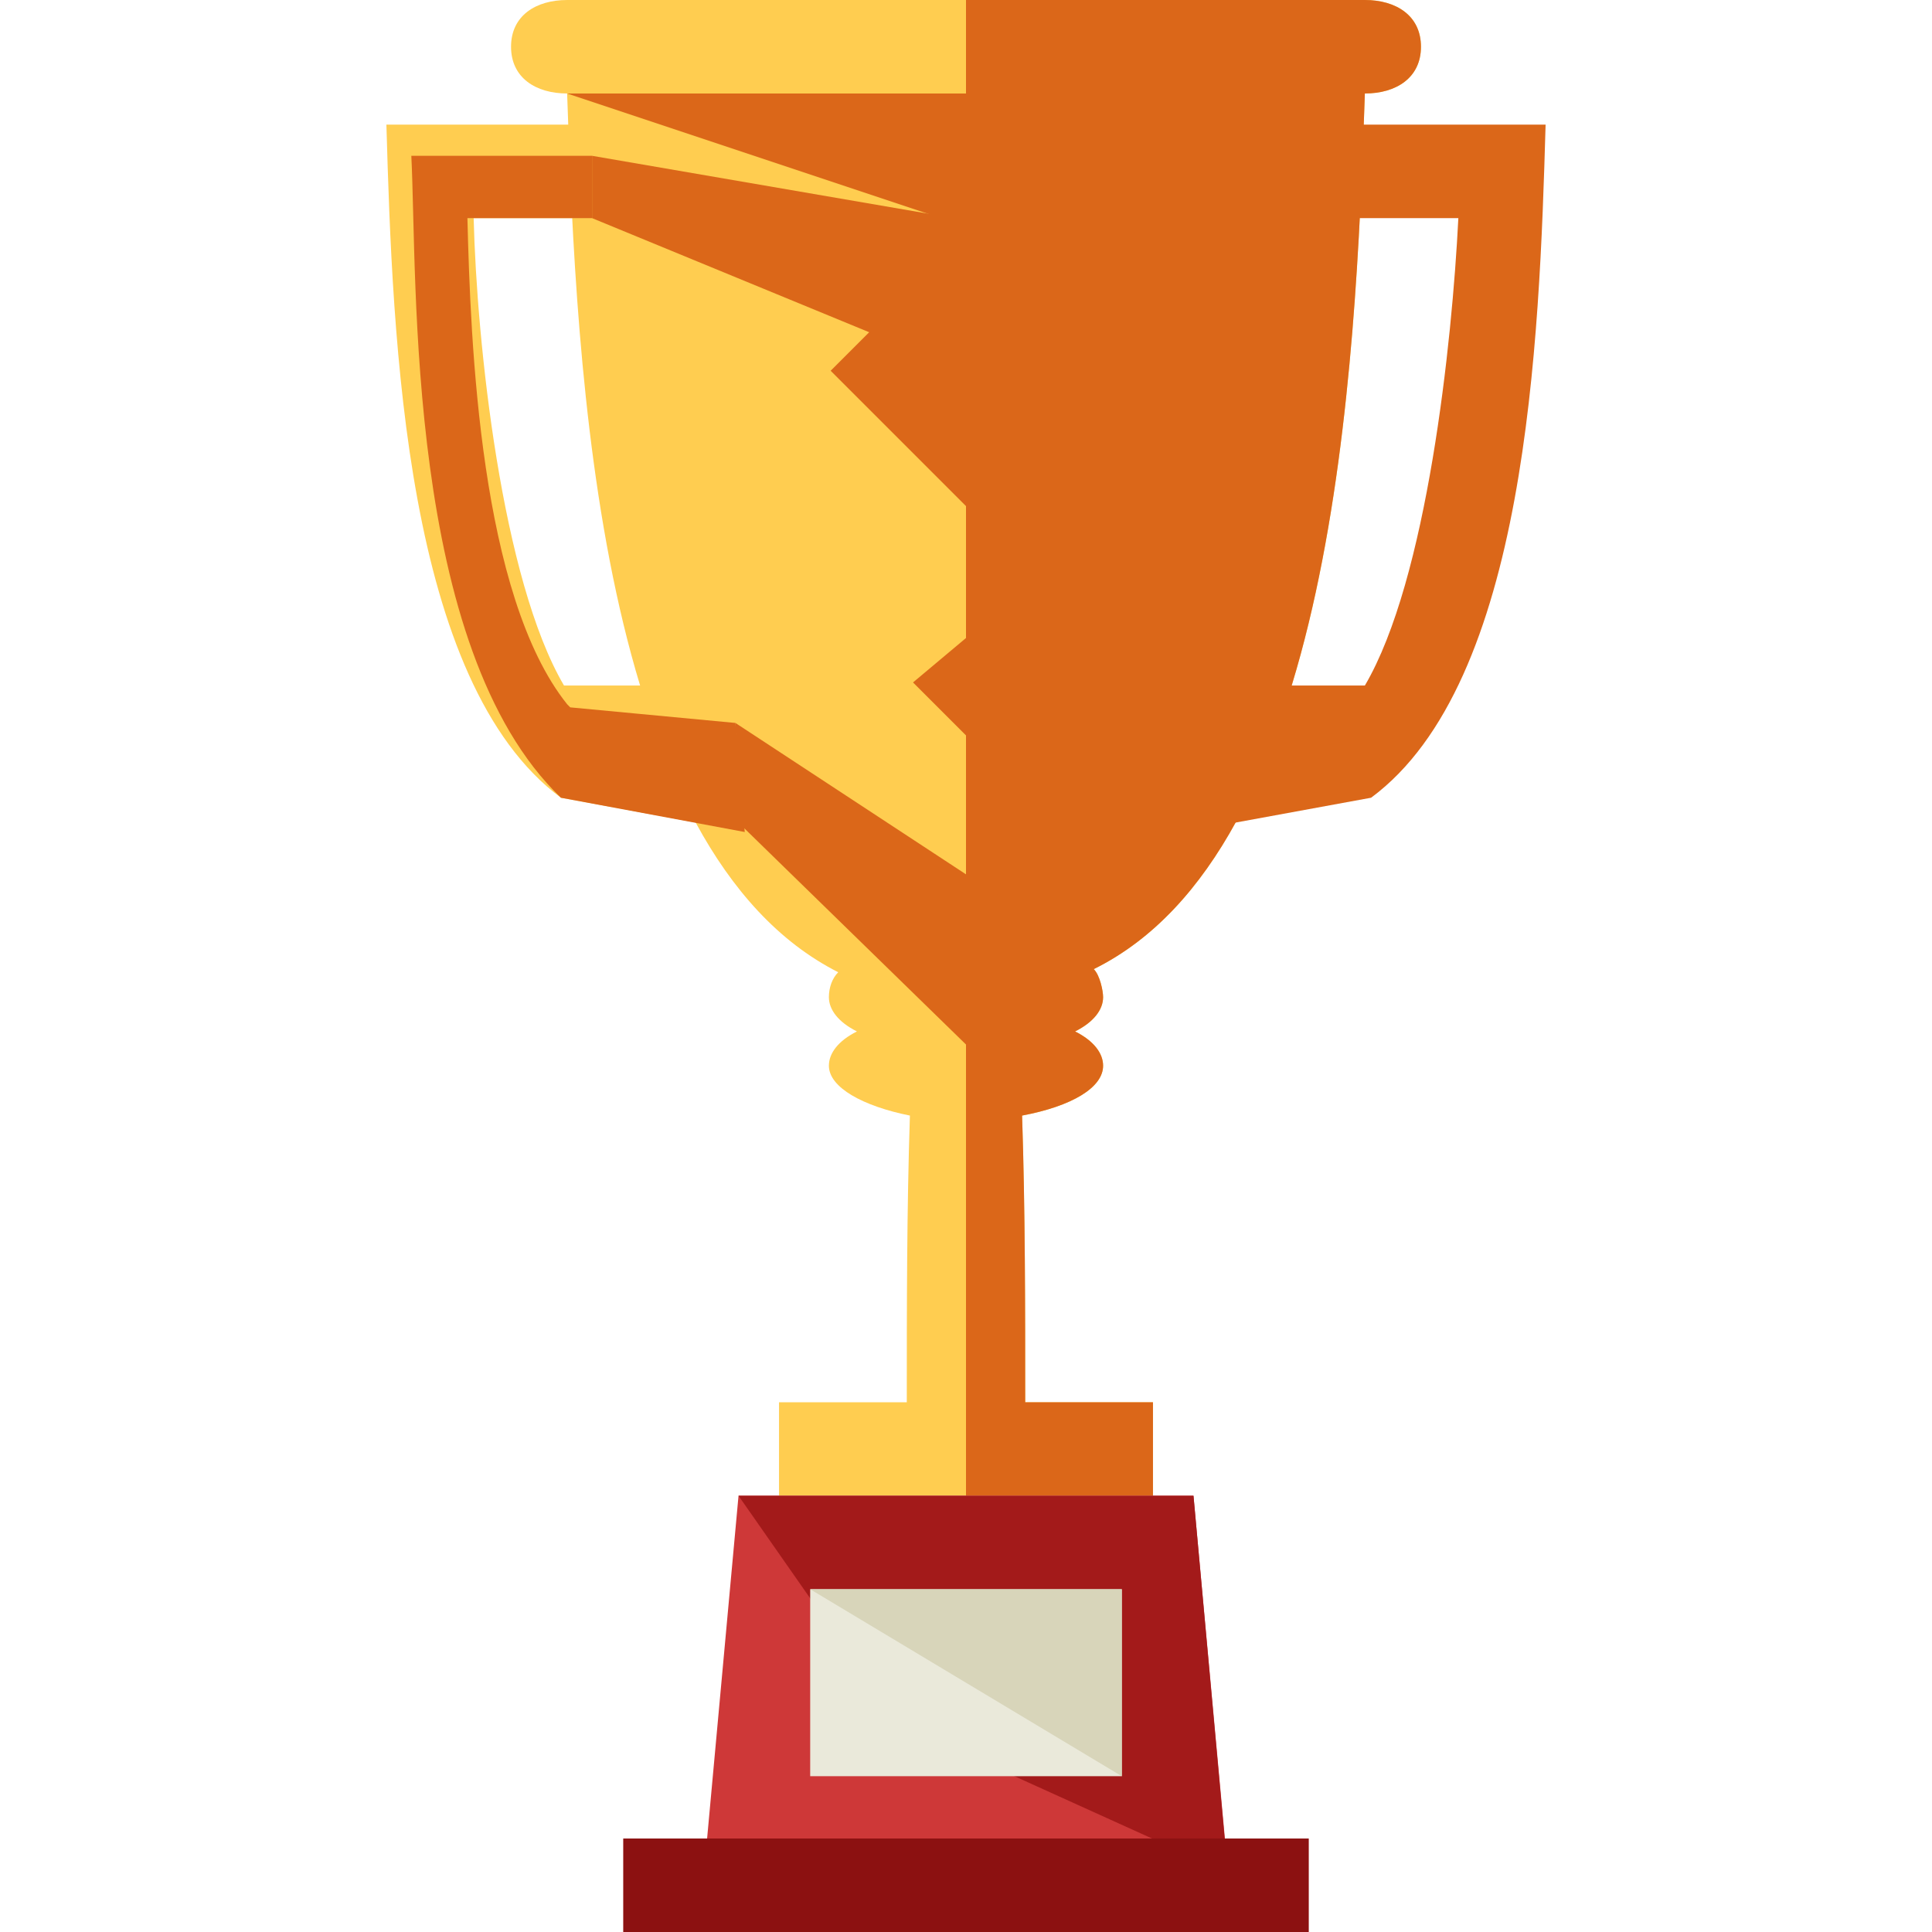
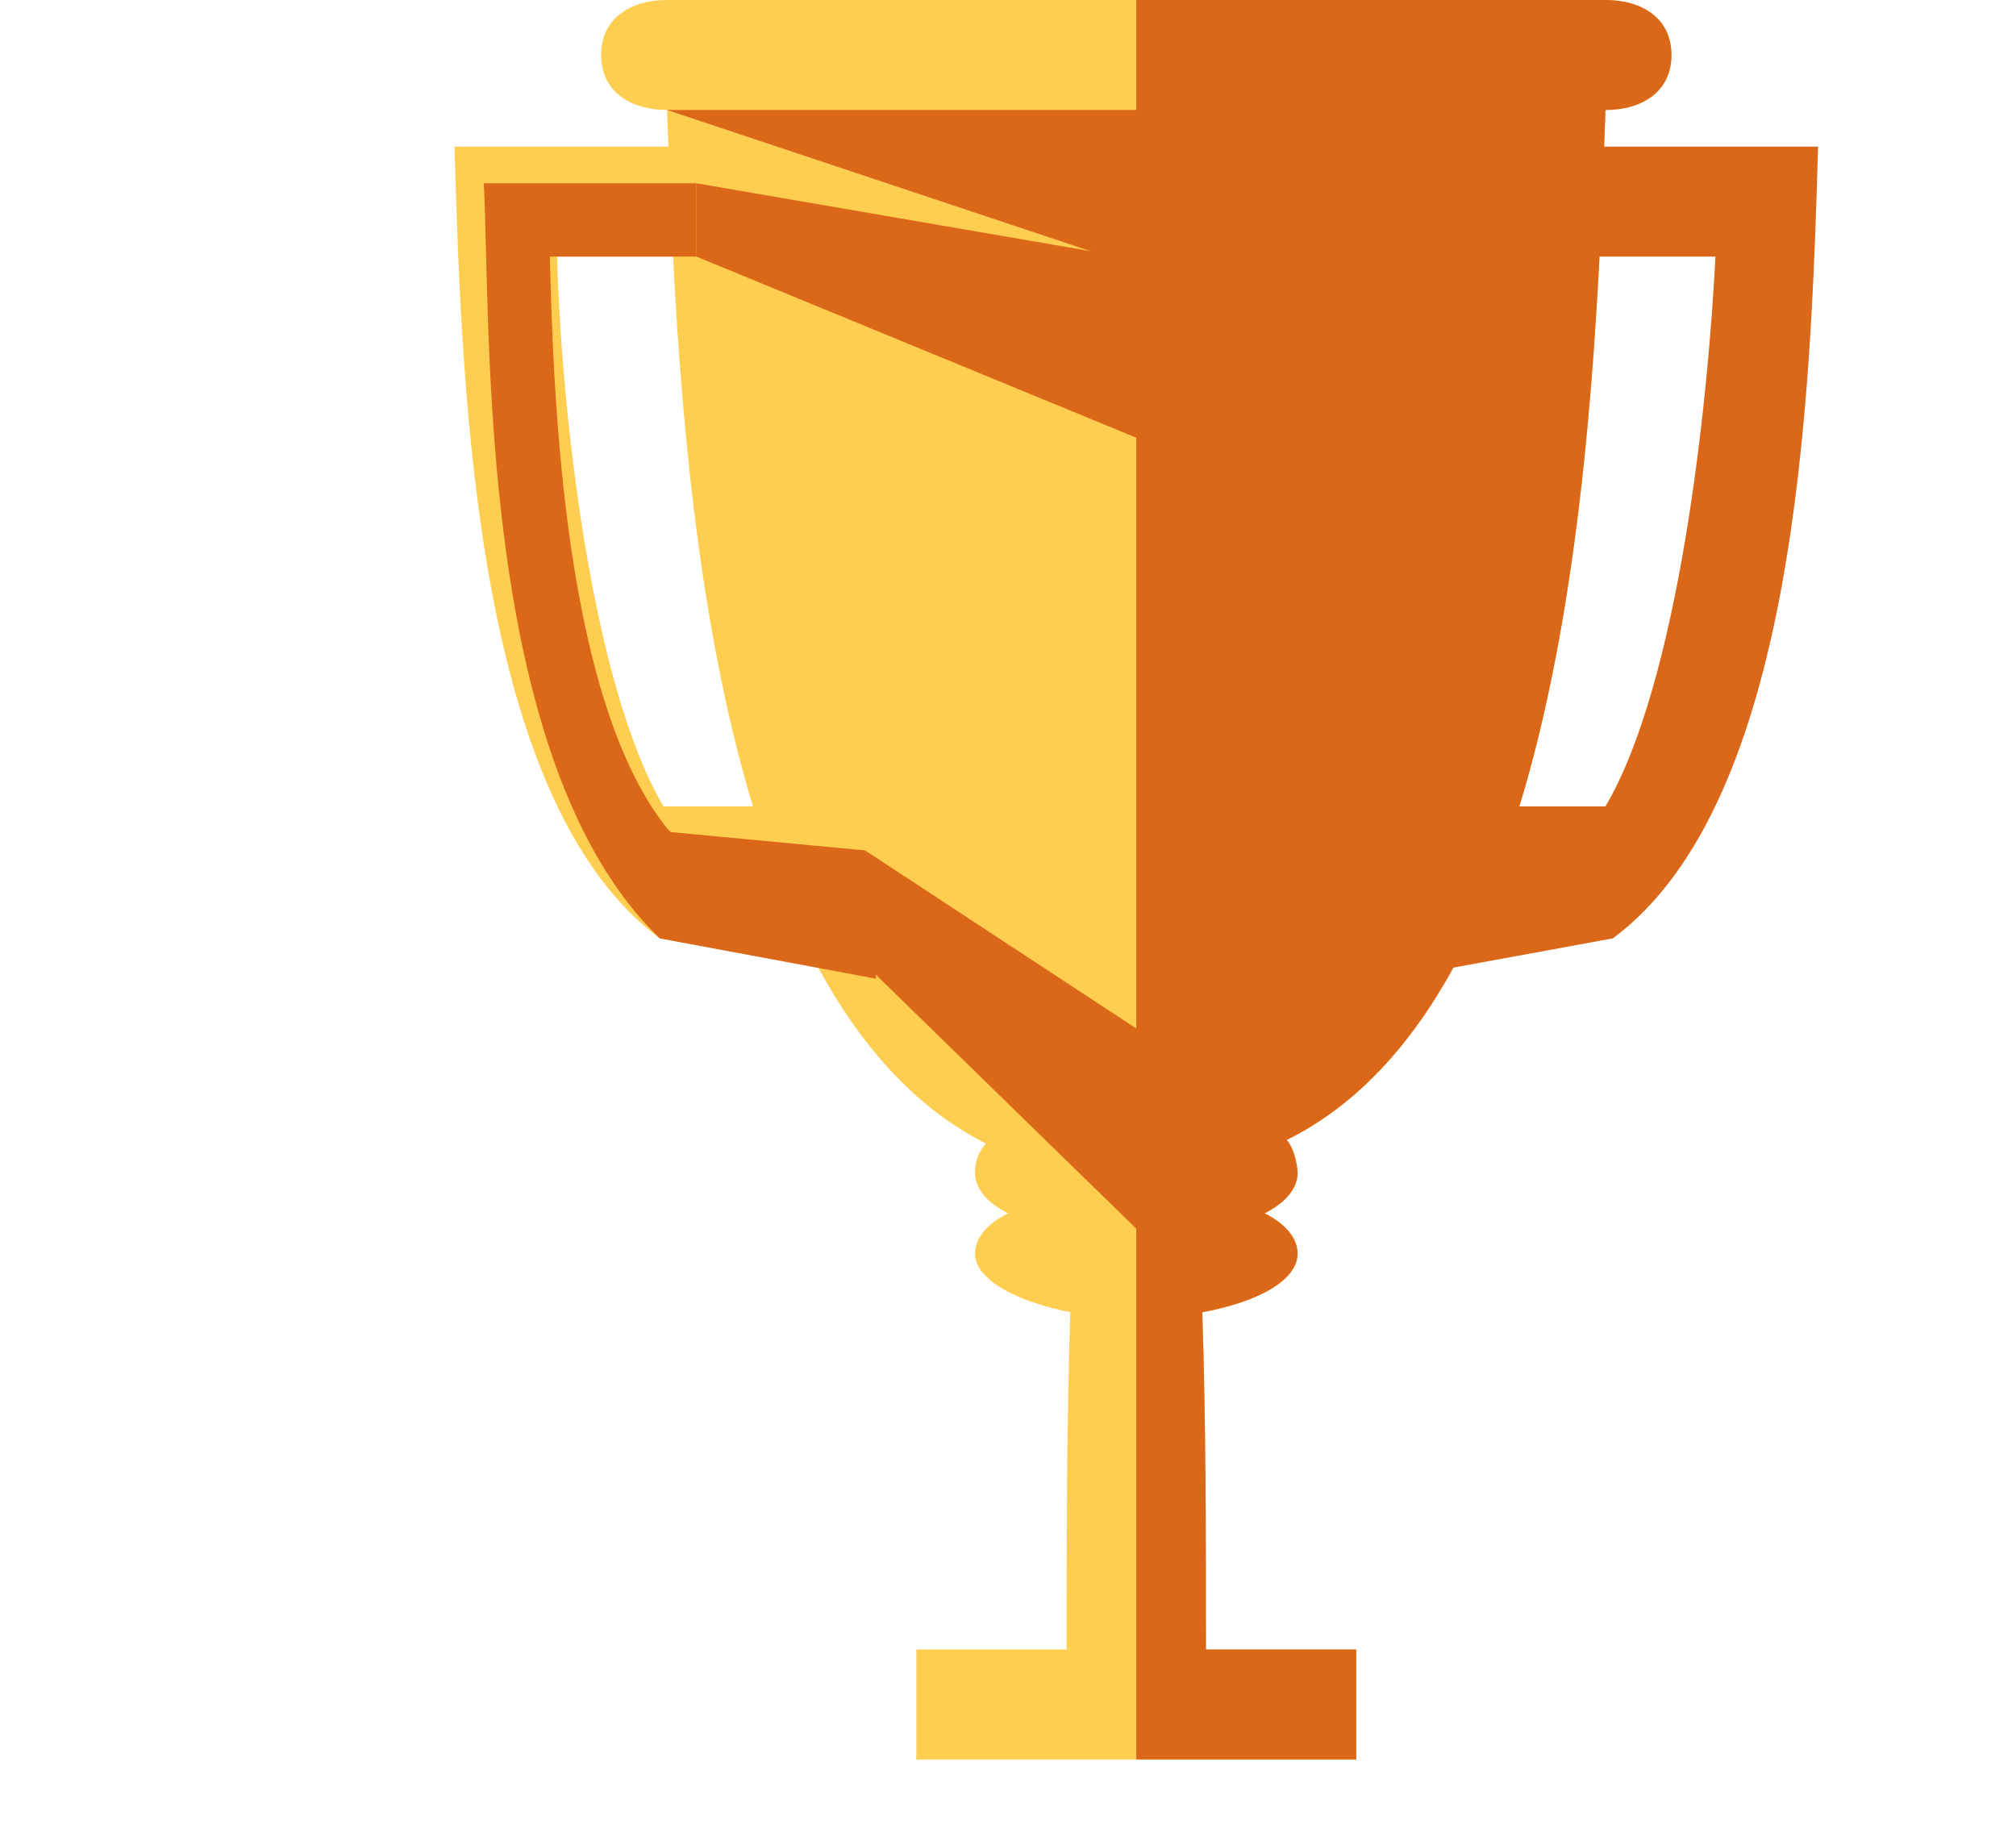
- <svg xmlns="http://www.w3.org/2000/svg" version="1.1" id="Layer_1" viewBox="0 0 496 496" xml:space="preserve">
+ <svg xmlns="http://www.w3.org/2000/svg" version="1.1" id="Layer_1" viewBox="0 0 440 400" xml:space="preserve">
  <g>
    <path style="fill:#FFCD50;" d="M350.4,0H145.6c-8,0-14.4,4-14.4,12s6.4,12,14.4,12l0,0c2.4,72,8,194.4,69.6,225.6   c-1.6,1.6-2.4,4-2.4,6.4c0,3.2,2.4,6.4,7.2,8.8c-4.8,2.4-7.2,5.6-7.2,8.8c0,5.6,8.8,10.4,20.8,12.8c-0.8,24-0.8,49.6-0.8,73.6H200   v24h96v-24h-32.8c0-24,0-49.6-0.8-73.6c12.8-2.4,20.8-7.2,20.8-12.8c0-3.2-2.4-6.4-7.2-8.8c4.8-2.4,7.2-5.6,7.2-8.8   c0-1.6-0.8-5.6-2.4-7.2C342.4,218.4,348,96,350.4,24l0,0c8,0,14.4-4,14.4-12S358.4,0,350.4,0z" />
    <path style="fill:#FFCD50;" d="M192,176h-48h0.8c-16-27.2-22.4-88-23.2-120H152V32H99.2c1.6,56,4.8,143.2,44.8,172.8l0,0l0,0l0,0   l0,0l48,8.8V176z" />
  </g>
  <g>
    <path style="fill:#db6719;" d="M304,176h48h-1.6c16-27.2,22.4-88,24-120H344V32h52.8c-1.6,56-4.8,143.2-44.8,172.8l0,0l0,0l0,0l0,0   l-48,8.8V176z" />
    <path style="fill:#db6719;" d="M188.8,185.6l-42.4-4l-0.8-0.8C123.2,152.8,120.8,88,120,56h32V40h-46.4   c1.6,32-1.6,126.4,38.4,164.8l0,0l0,0l0,0l0,0l47.2,8.8L188.8,185.6z" />
    <path style="fill:#db6719;" d="M350.4,0H248v384h48v-24h-32.8c0-24,0-49.6-0.8-73.6c12.8-2.4,20.8-7.2,20.8-12.8   c0-3.2-2.4-6.4-7.2-8.8c4.8-2.4,7.2-5.6,7.2-8.8c0-1.6-0.8-5.6-2.4-7.2C342.4,218.4,348,96,350.4,24l0,0c8,0,14.4-4,14.4-12   S358.4,0,350.4,0z" />
    <polygon style="fill:#db6719;" points="344,60 251.2,59.2 145.6,24 344,24  " />
    <polygon style="fill:#db6719;" points="254.4,274.4 189.6,211.2 188.8,185.6 268,237.6  " />
    <polygon style="fill:#db6719;" points="260.8,100.8 152,56 152,40 272.8,60.8  " />
-     <rect x="214.488" y="92.191" transform="matrix(-0.7071 -0.7071 0.7071 -0.7071 348.3754 360.6835)" style="fill:#db6719;" width="68.799" height="32" />
-     <polygon style="fill:#db6719;" points="284.8,225.6 234.4,175.2 259.2,154.4 307.2,202.4  " />
  </g>
-   <polygon style="fill:#CE3838;" points="315.2,480 180.8,480 189.6,384 306.4,384 " />
-   <polygon style="fill:#A31A1A;" points="315.2,480.8 230.4,442.4 189.6,384 306.4,384 " />
-   <rect x="208" y="408" style="fill:#EAE9DA;" width="80" height="48" />
-   <polyline style="fill:#D8D5BA;" points="208,408 288,408 288,456 " />
-   <rect x="160" y="472" style="fill:#8C1111;" width="176" height="24" />
</svg>
